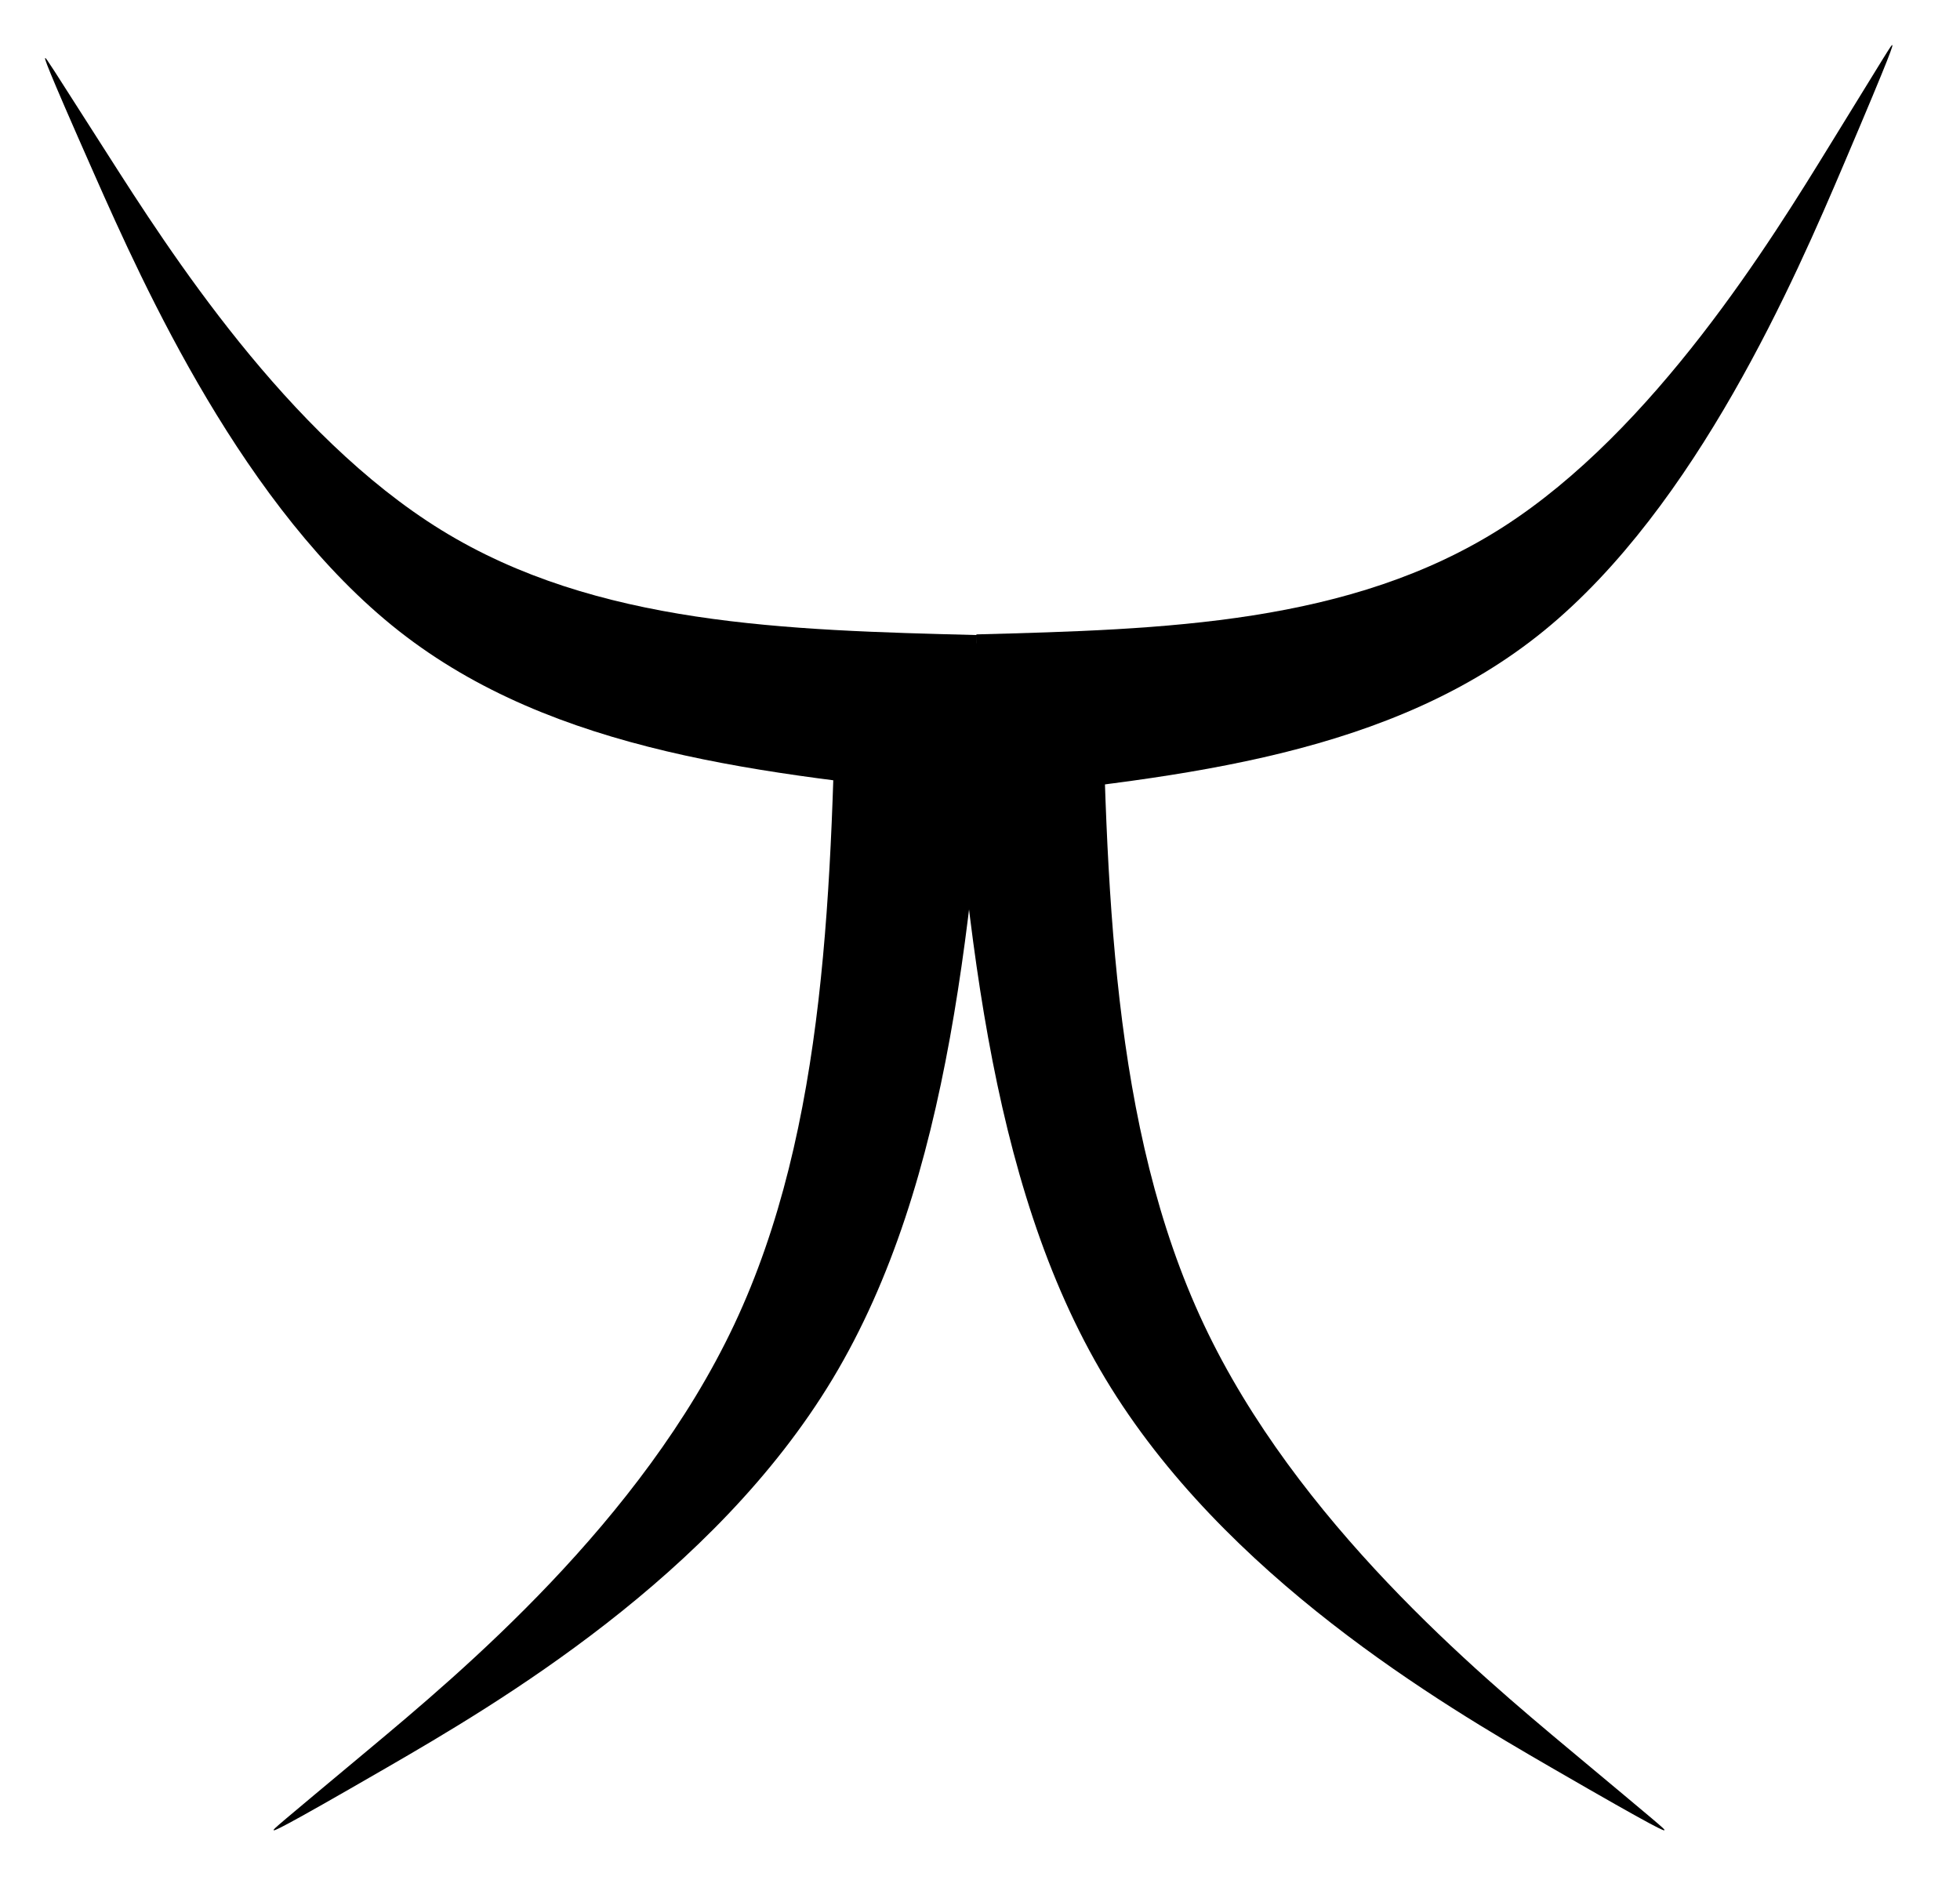
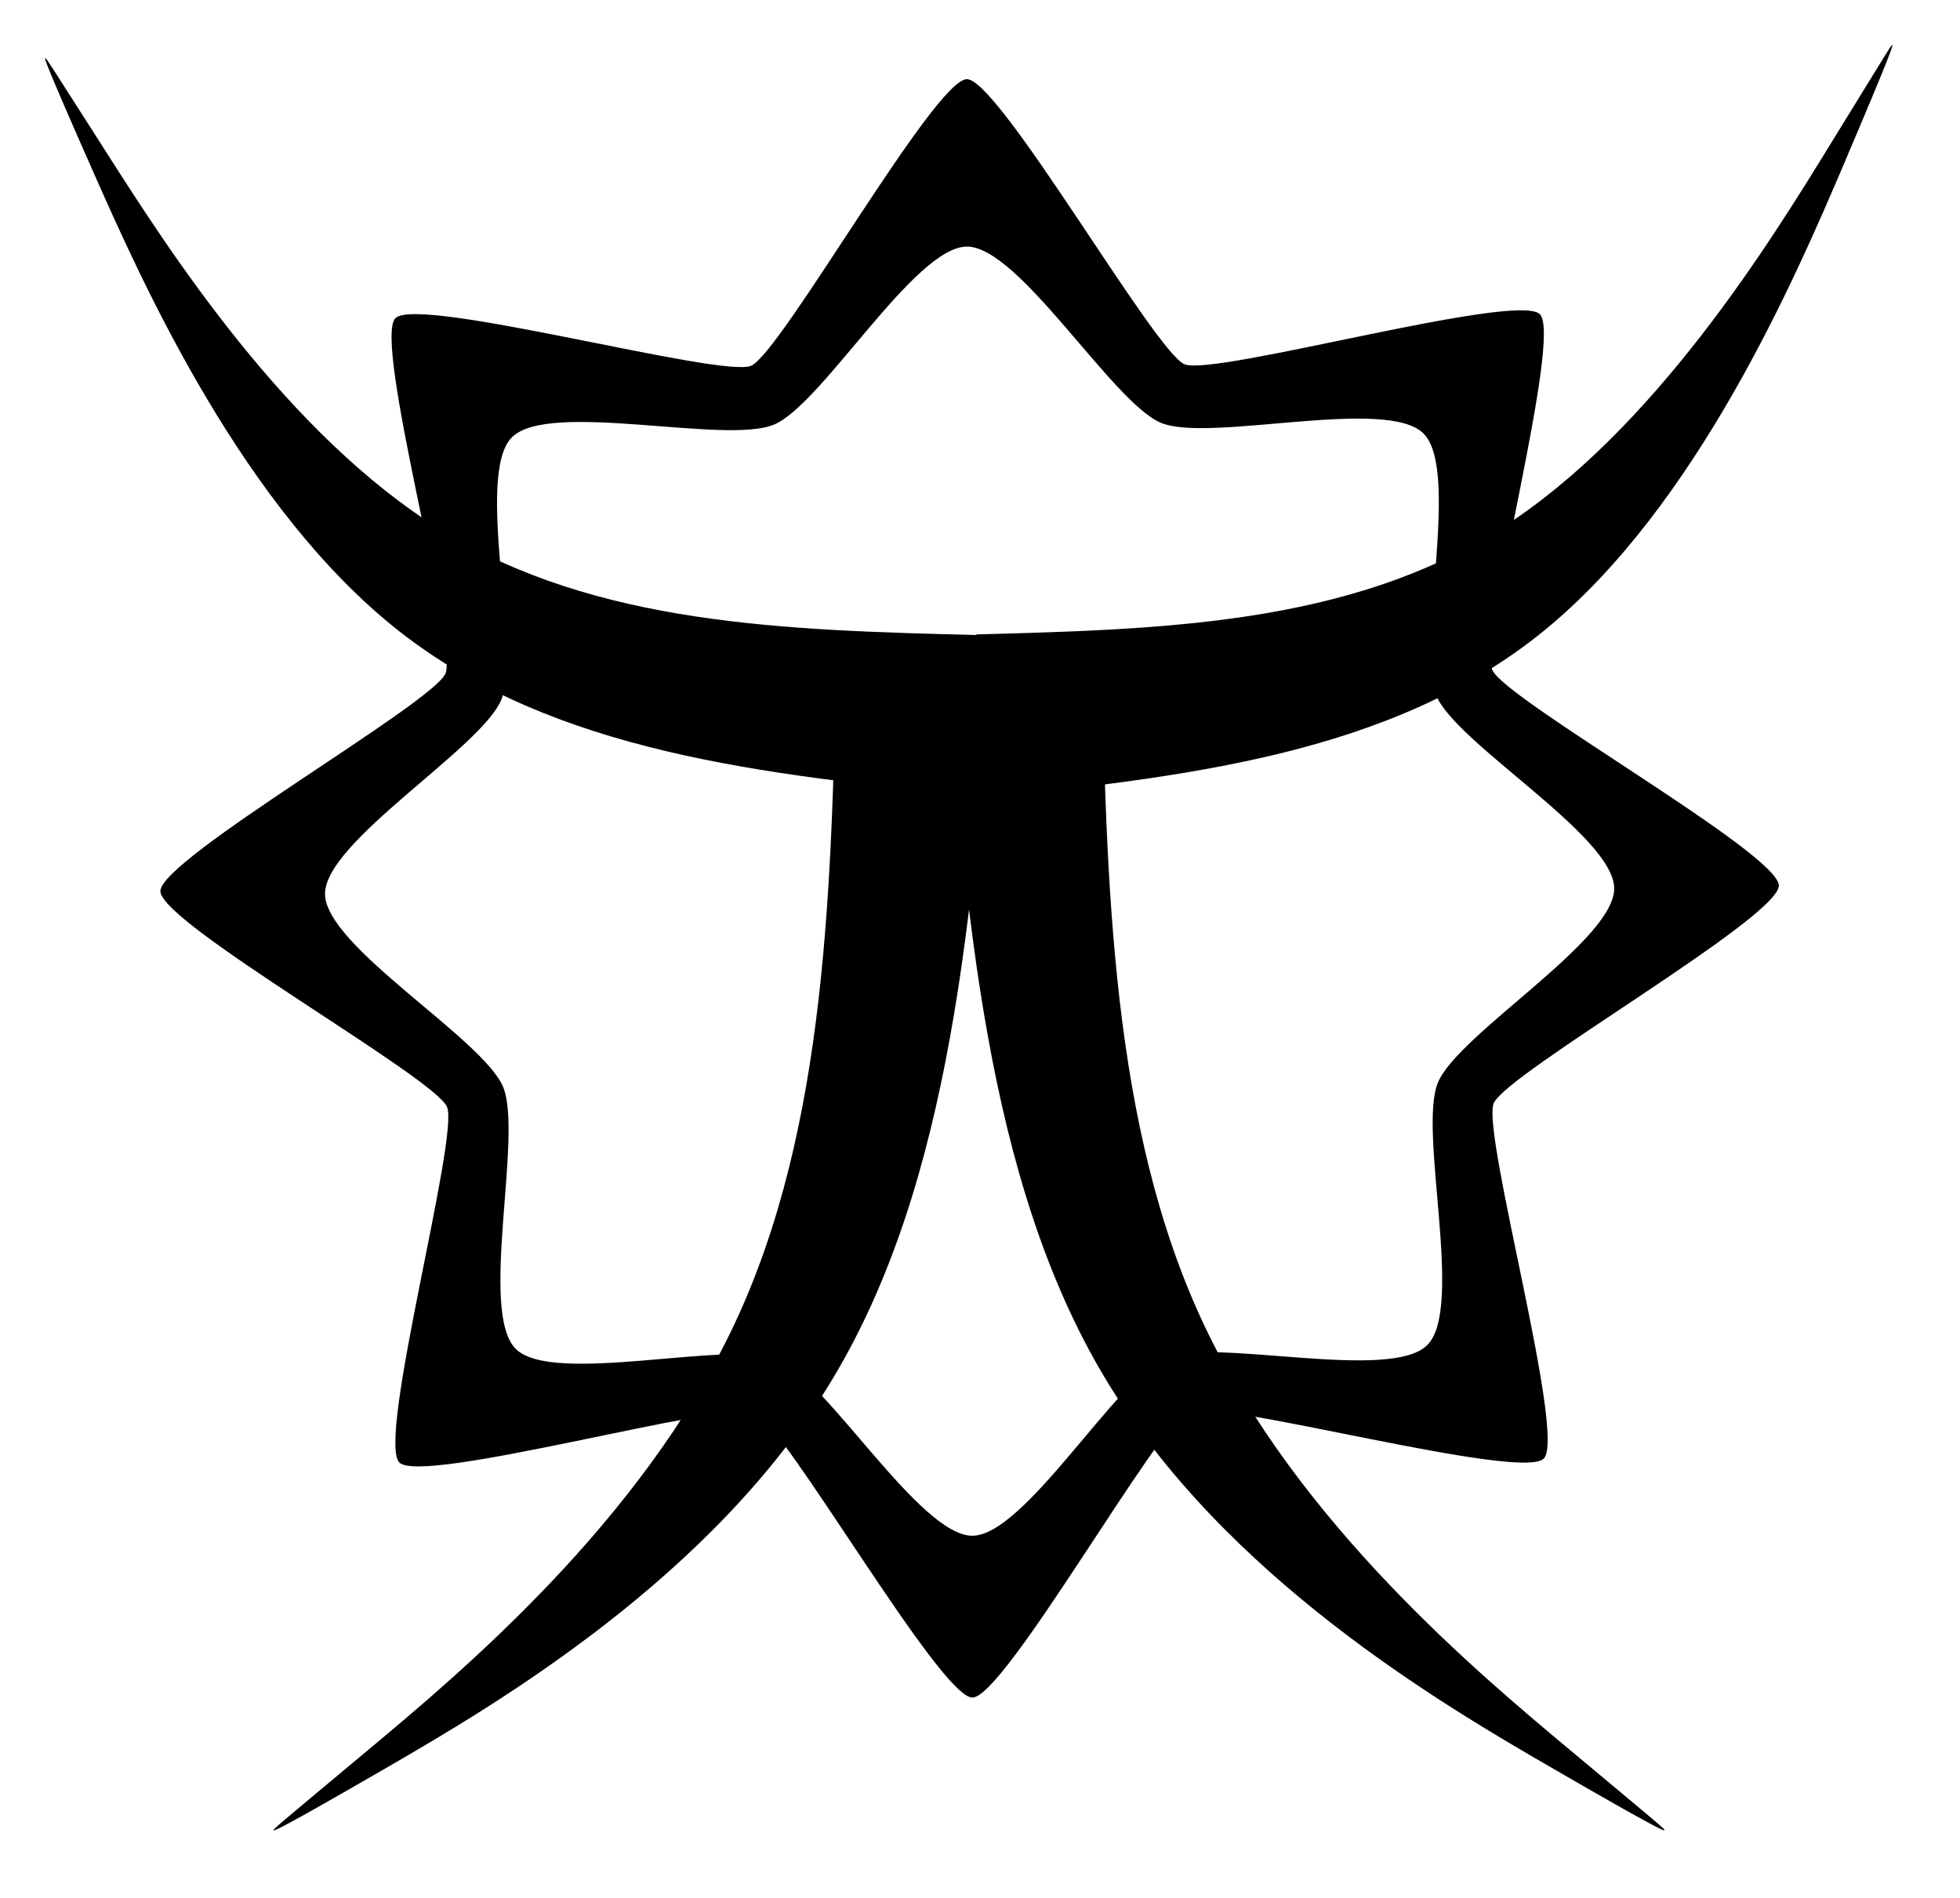
<svg xmlns="http://www.w3.org/2000/svg" width="115.064mm" height="111.423mm" viewBox="0 0 115.064 111.423" version="1.1" id="svg1">
  <defs id="defs1">
    </defs>
+   <g id="layer3" transform="translate(-3.197225,-130.3348)">
+     <path id="path8" style="display:inline;stroke-width:0" d="m 59.956,134.983 c -1.896,0.007 -10.919,16.095 -12.668,16.827 -1.749,0.731 -19.54,-4.142 -20.876,-2.797 -1.336,1.345 3.66,19.102 2.941,20.856 -0.719,1.754 -16.746,10.888 -16.74,12.784 0.006,1.896 16.096,10.919 16.827,12.668 0.731,1.749 -4.142,19.54 -2.797,20.876 1.345,1.336 19.102,-3.66 20.856,-2.941 1.754,0.719 10.888,16.746 12.784,16.74 1.896,-0.007 10.92,-16.096 12.668,-16.827 1.749,-0.731 19.54,4.142 20.876,2.797 1.336,-1.345 -3.66,-19.103 -2.941,-20.857 0.719,-1.754 16.746,-10.888 16.74,-12.784 -0.007,-1.896 -16.096,-10.919 -16.827,-12.668 -0.731,-1.749 4.142,-19.54 2.797,-20.876 -1.345,-1.336 -19.102,3.66 -20.856,2.941 -1.754,-0.719 -10.889,-16.746 -12.784,-16.74 z m 0,9.829 c 3.081,-0.013 8.559,9.186 11.411,10.353 2.852,1.167 13.207,-1.555 15.395,0.615 2.188,2.169 -0.443,12.547 0.748,15.389 1.192,2.842 10.438,8.239 10.451,11.321 0.013,3.081 -9.186,8.559 -10.353,11.411 -1.167,2.852 1.555,13.207 -0.615,15.395 -2.169,2.188 -12.547,-0.443 -15.389,0.748 -2.842,1.192 -8.239,10.438 -11.321,10.451 -3.081,0.013 -8.559,-9.186 -11.411,-10.353 -2.852,-1.167 -13.207,1.555 -15.395,-0.615 -2.188,-2.169 0.443,-12.547 -0.748,-15.389 -1.192,-2.842 -10.438,-8.239 -10.451,-11.321 -0.013,-3.081 9.186,-8.559 10.353,-11.411 1.167,-2.852 -1.555,-13.207 0.615,-15.395 2.169,-2.188 12.547,0.443 15.389,-0.748 2.842,-1.192 8.239,-10.438 11.321,-10.451 z" />
+   </g>
  <g id="layer1" transform="translate(-3.197225,-130.3348)">
    <path style="fill-opacity:1;stroke-width:0.265" d="m 135.288,50.394 c 22.295,2.586 44.59,5.173 61.028,19.866 16.438,14.694 27.016,41.492 32.302,55.076 5.286,13.583 5.278,13.949 5.18,13.958 -0.098,0.009 -0.286,-0.339 -6.661,-11.691 C 220.762,116.252 208.2,93.897 191.825,82.425 175.45,70.953 155.264,70.366 135.077,69.779" id="path2" transform="matrix(0,0.7069532,-0.4754615,0,85.48965,72.48833)" />
    <path style="fill-opacity:1;stroke-width:0.265" d="m 135.288,50.394 c 22.295,2.586 44.59,5.173 61.028,19.866 16.438,14.694 27.016,41.492 32.302,55.076 5.286,13.583 5.278,13.949 5.18,13.958 -0.098,0.009 -0.286,-0.339 -6.661,-11.691 C 220.762,116.252 208.2,93.897 191.825,82.425 175.45,70.953 155.264,70.366 135.077,69.779" id="path3" transform="matrix(0.5445946,0,0,-0.4977091,-13.04493,202.3089)" />
    <path style="fill-opacity:1;stroke-width:0.265" d="m 135.288,50.394 c 22.295,2.586 44.59,5.173 61.028,19.866 16.438,14.694 27.016,41.492 32.302,55.076 5.286,13.583 5.278,13.949 5.18,13.958 -0.098,0.009 -0.286,-0.339 -6.661,-11.691 C 220.762,116.252 208.2,93.897 191.825,82.425 175.45,70.953 155.264,70.366 135.077,69.779" id="path4" transform="matrix(-0.5539792,0,0,-0.4872853,135.3749,201.6198)" />
    <path style="fill-opacity:1;stroke-width:0.265" d="m 135.288,50.394 c 22.295,2.586 44.59,5.173 61.028,19.866 16.438,14.694 27.016,41.492 32.302,55.076 5.286,13.583 5.278,13.949 5.18,13.958 -0.098,0.009 -0.286,-0.339 -6.661,-11.691 C 220.762,116.252 208.2,93.897 191.825,82.425 175.45,70.953 155.264,70.366 135.077,69.779" id="path6" transform="matrix(0,0.7069532,0.4754615,0,34.68355,72.48833)" />
  </g>
</svg>
